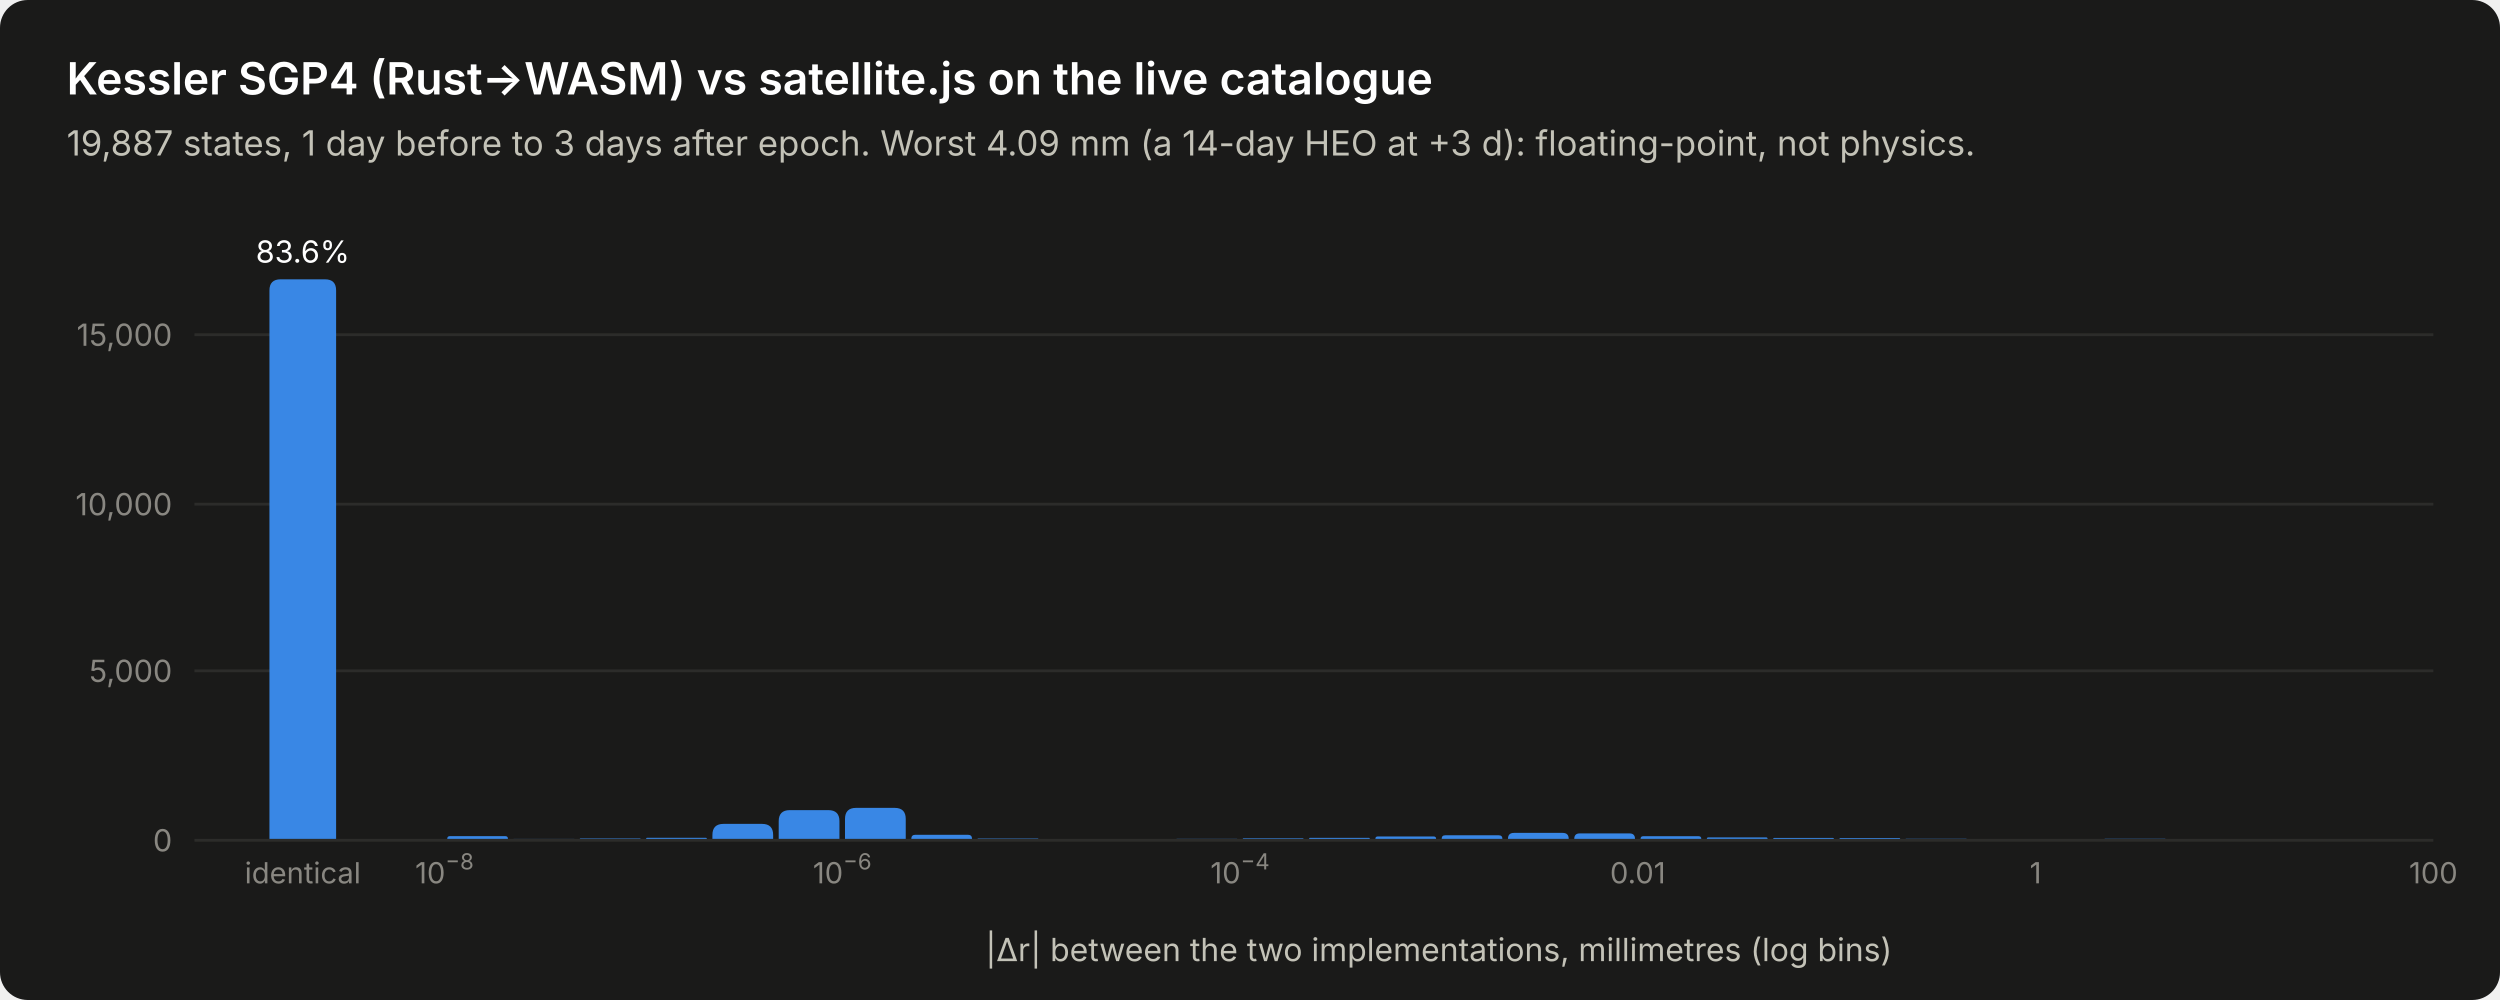
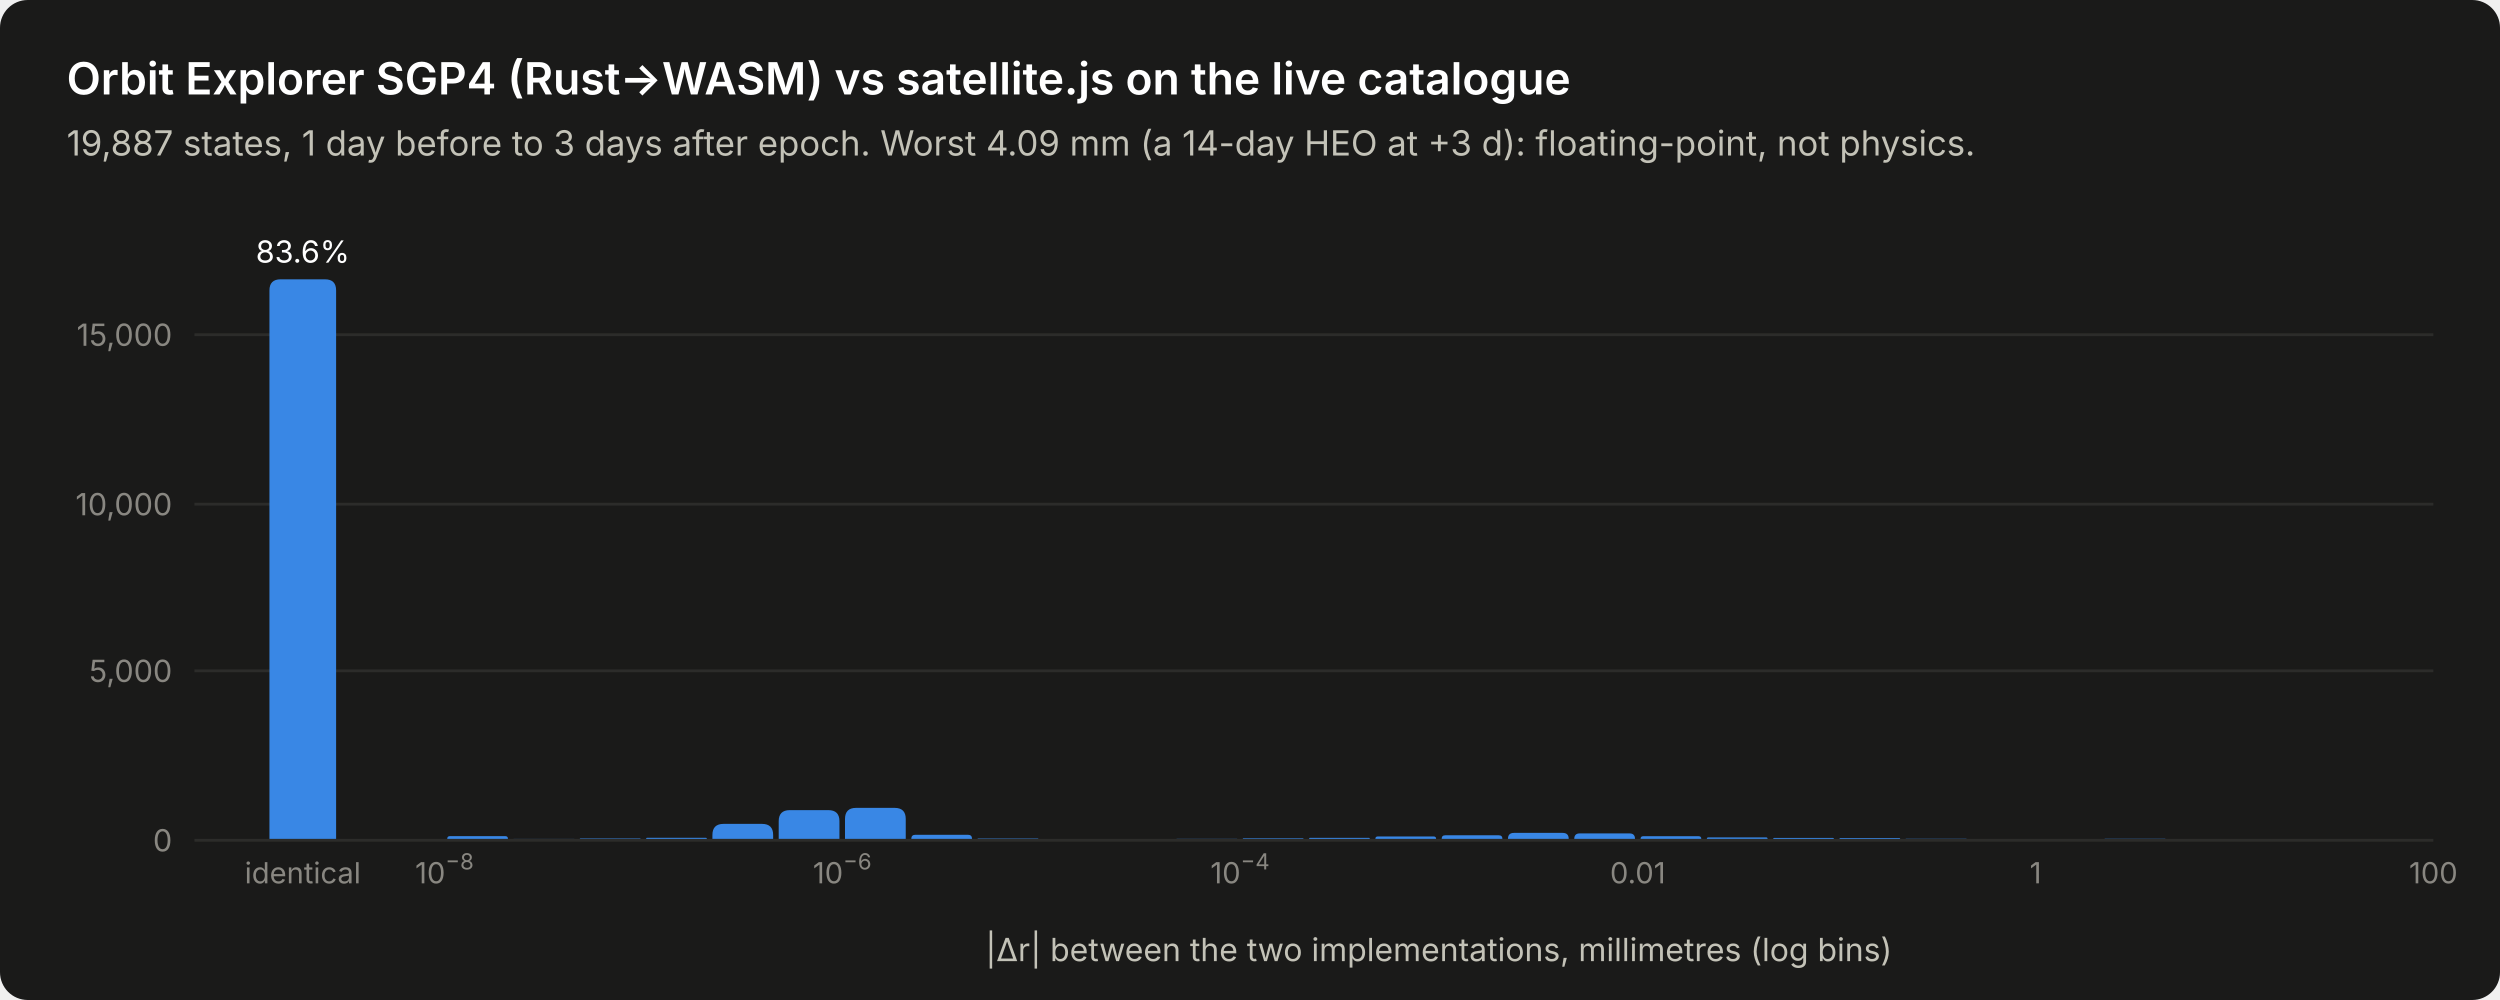
<svg xmlns="http://www.w3.org/2000/svg" width="900" height="360" viewBox="0 0 900 360" font-family="system-ui, -apple-system, 'Segoe UI', sans-serif">
  <rect width="900" height="360" rx="10" fill="#1a1a19" />
-   <text x="24" y="34" font-size="16" font-weight="600" fill="#ffffff">Kessler SGP4 (Rust→WASM) vs satellite.js on the live catalogue</text>
+   <text x="24" y="34" font-size="16" font-weight="600" fill="#ffffff">Orbit Explorer SGP4 (Rust→WASM) vs satellite.js on the live catalogue</text>
  <text x="24" y="56" font-size="12.5" fill="#c3c2b7">19,887 states, 1 day before to 3 days after epoch. Worst 4.09 mm (a 14-day HEO at +3 d): floating-point, not physics.</text>
  <line x1="70" x2="876" y1="302.5" y2="302.5" stroke="#2c2c2a" />
  <text x="62" y="306.5" text-anchor="end" font-size="11" fill="#898781">0</text>
  <line x1="70" x2="876" y1="241.5" y2="241.5" stroke="#2c2c2a" />
  <text x="62" y="245.5" text-anchor="end" font-size="11" fill="#898781">5,000</text>
  <line x1="70" x2="876" y1="181.5" y2="181.5" stroke="#2c2c2a" />
  <text x="62" y="185.5" text-anchor="end" font-size="11" fill="#898781">10,000</text>
  <line x1="70" x2="876" y1="120.5" y2="120.5" stroke="#2c2c2a" />
  <text x="62" y="124.5" text-anchor="end" font-size="11" fill="#898781">15,000</text>
  <path d="M97,302V104.556Q97,100.556 101,100.556H117Q121,100.556 121,104.556V302Z" fill="#3987e5" />
  <text x="109" y="94.556" text-anchor="middle" font-size="11" fill="#ffffff">83.6%</text>
  <text x="109" y="318" text-anchor="middle" font-size="10.5" fill="#898781">identical</text>
  <path d="M161,302V302Q161,301.007 161.993,301.007H181.874Q182.867,301.007 182.867,302V302Z" fill="#3987e5" />
  <path d="M184.867,302V302Q184.867,301.976 184.891,301.976H206.709Q206.733,301.976 206.733,302V302Z" fill="#3987e5" />
  <path d="M208.733,302V302Q208.733,301.83 208.903,301.83H230.43Q230.6,301.83 230.6,302V302Z" fill="#3987e5" />
  <path d="M232.6,302V302Q232.6,301.612 232.988,301.612H254.079Q254.467,301.612 254.467,302V302Z" fill="#3987e5" />
  <path d="M256.467,302V300.598Q256.467,296.598 260.467,296.598H274.333Q278.333,296.598 278.333,300.598V302Z" fill="#3987e5" />
  <path d="M280.333,302V295.645Q280.333,291.645 284.333,291.645H298.2Q302.2,291.645 302.2,295.645V302Z" fill="#3987e5" />
  <path d="M304.2,302V294.834Q304.2,290.834 308.2,290.834H322.067Q326.067,290.834 326.067,294.834V302Z" fill="#3987e5" />
  <path d="M328.067,302V302Q328.067,300.522 329.544,300.522H348.456Q349.933,300.522 349.933,302V302Z" fill="#3987e5" />
  <path d="M351.933,302V302Q351.933,301.843 352.091,301.843H373.643Q373.8,301.843 373.8,302V302Z" fill="#3987e5" />
  <path d="M375.8,302V302Q375.8,301.988 375.812,301.988H397.655Q397.667,301.988 397.667,302V302Z" fill="#3987e5" />
  <path d="M399.667,302V302Q399.667,301.988 399.679,301.988H421.521Q421.533,301.988 421.533,302V302Z" fill="#3987e5" />
  <path d="M423.533,302V302Q423.533,301.952 423.582,301.952H445.352Q445.4,301.952 445.4,302V302Z" fill="#3987e5" />
  <path d="M447.4,302V302Q447.4,301.782 447.618,301.782H469.049Q469.267,301.782 469.267,302V302Z" fill="#3987e5" />
  <path d="M471.267,302V302Q471.267,301.625 471.642,301.625H492.758Q493.133,301.625 493.133,302V302Z" fill="#3987e5" />
  <path d="M495.133,302V302Q495.133,301.128 496.005,301.128H516.128Q517,301.128 517,302V302Z" fill="#3987e5" />
  <path d="M519,302V302Q519,300.704 520.296,300.704H539.571Q540.867,300.704 540.867,302V302Z" fill="#3987e5" />
  <path d="M542.867,302V302Q542.867,299.844 545.022,299.844H562.578Q564.733,299.844 564.733,302V302Z" fill="#3987e5" />
  <path d="M566.733,302V302Q566.733,300.026 568.707,300.026H586.626Q588.6,300.026 588.6,302V302Z" fill="#3987e5" />
  <path d="M590.6,302V302Q590.6,301.043 591.557,301.043H611.51Q612.467,301.043 612.467,302V302Z" fill="#3987e5" />
  <path d="M614.467,302V302Q614.467,301.467 615,301.467H635.8Q636.333,301.467 636.333,302V302Z" fill="#3987e5" />
  <path d="M638.333,302V302Q638.333,301.661 638.672,301.661H659.861Q660.2,301.661 660.2,302V302Z" fill="#3987e5" />
  <path d="M662.2,302V302Q662.2,301.697 662.503,301.697H683.764Q684.067,301.697 684.067,302V302Z" fill="#3987e5" />
  <path d="M686.067,302V302Q686.067,301.915 686.151,301.915H707.849Q707.933,301.915 707.933,302V302Z" fill="#3987e5" />
  <path d="M709.933,302V302Q709.933,301.988 709.945,301.988H731.788Q731.8,301.988 731.8,302V302Z" fill="#3987e5" />
  <path d="M757.667,302V302Q757.667,301.915 757.751,301.915H779.449Q779.533,301.915 779.533,302V302Z" fill="#3987e5" />
  <text x="160" y="318" text-anchor="middle" font-size="10.5" fill="#898781">10<tspan dy="-5" font-size="8">−8</tspan>
  </text>
  <text x="303.2" y="318" text-anchor="middle" font-size="10.5" fill="#898781">10<tspan dy="-5" font-size="8">−6</tspan>
  </text>
  <text x="446.4" y="318" text-anchor="middle" font-size="10.5" fill="#898781">10<tspan dy="-5" font-size="8">−4</tspan>
  </text>
  <text x="589.6" y="318" text-anchor="middle" font-size="10.5" fill="#898781">0.01</text>
  <text x="732.8" y="318" text-anchor="middle" font-size="10.5" fill="#898781">1</text>
  <text x="876" y="318" text-anchor="middle" font-size="10.5" fill="#898781">100</text>
  <text x="518" y="346" text-anchor="middle" font-size="11.5" fill="#c3c2b7">|Δr| between the two implementations, millimetres (log bins)</text>
</svg>
